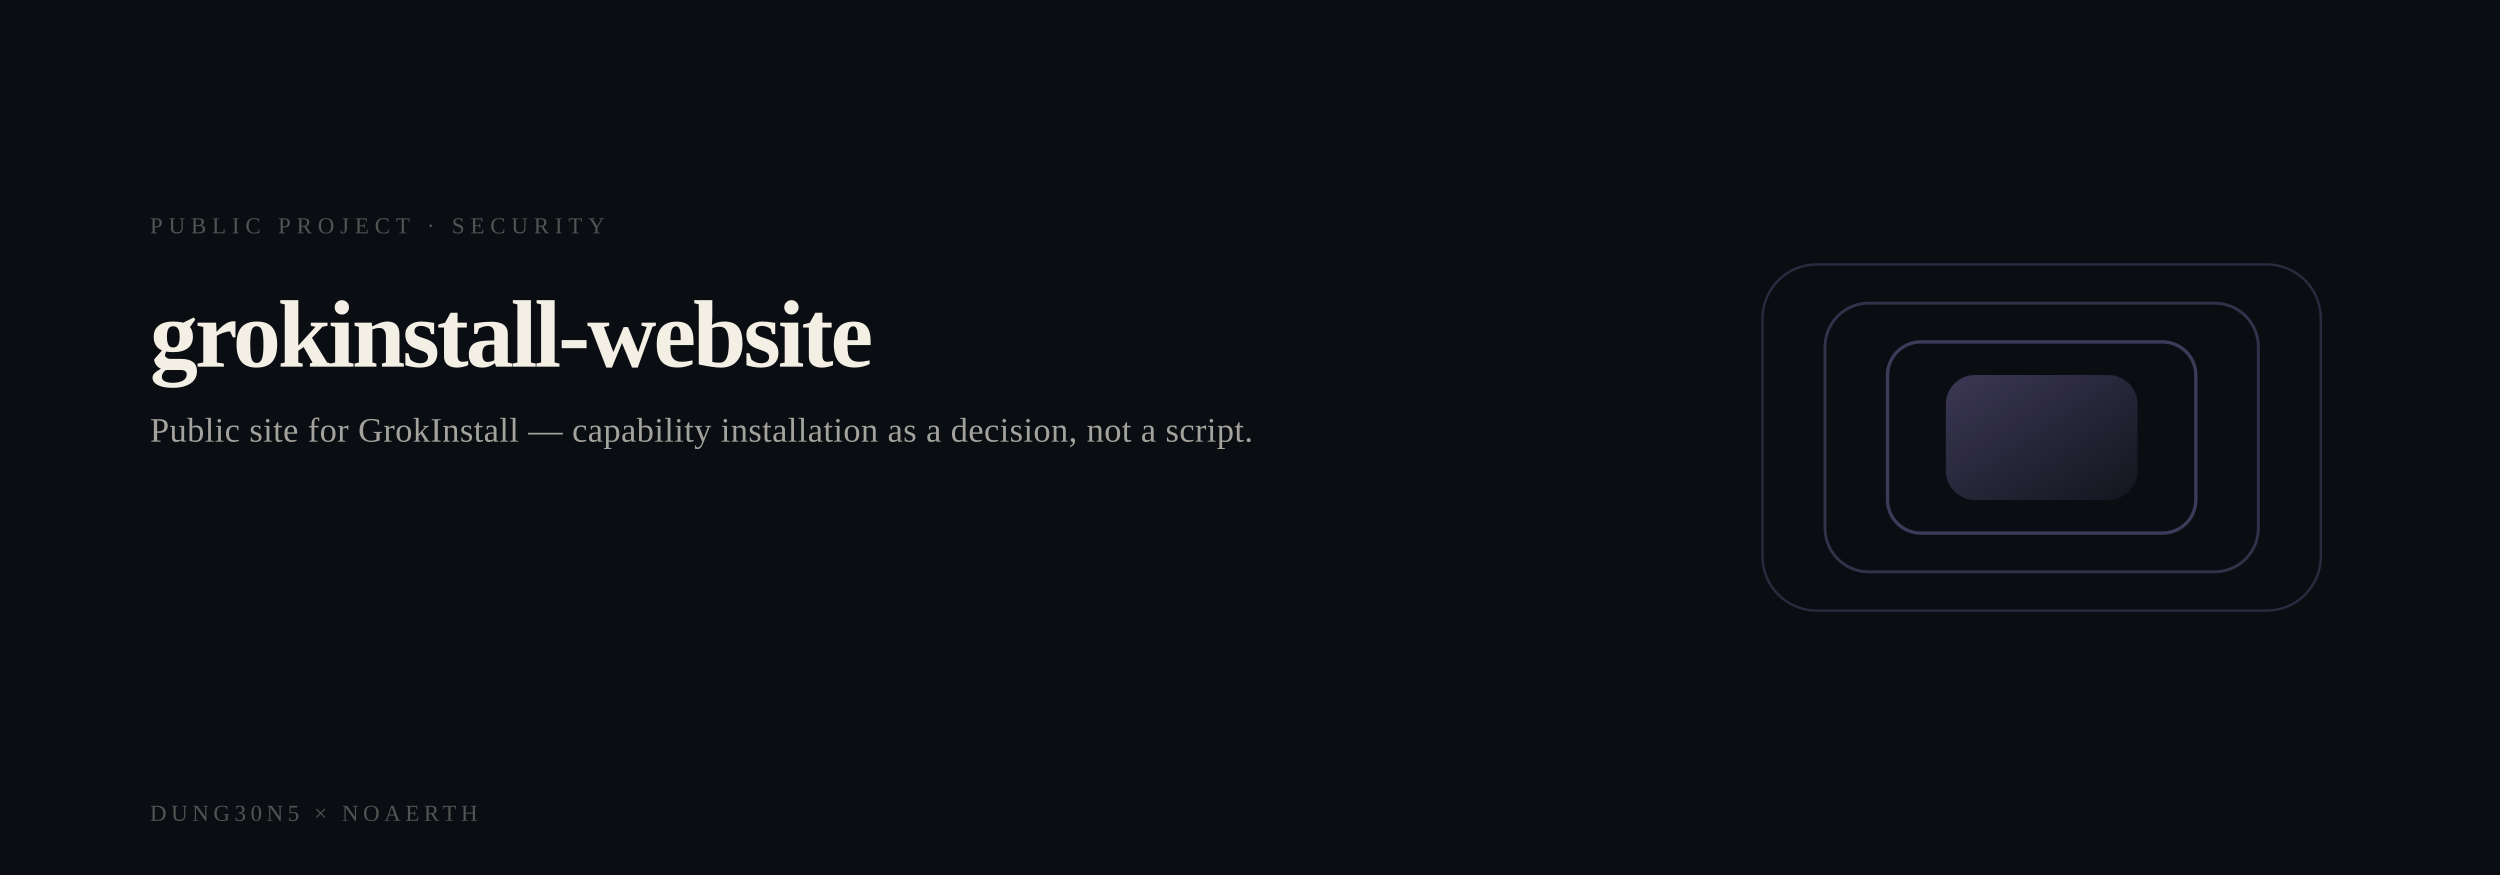
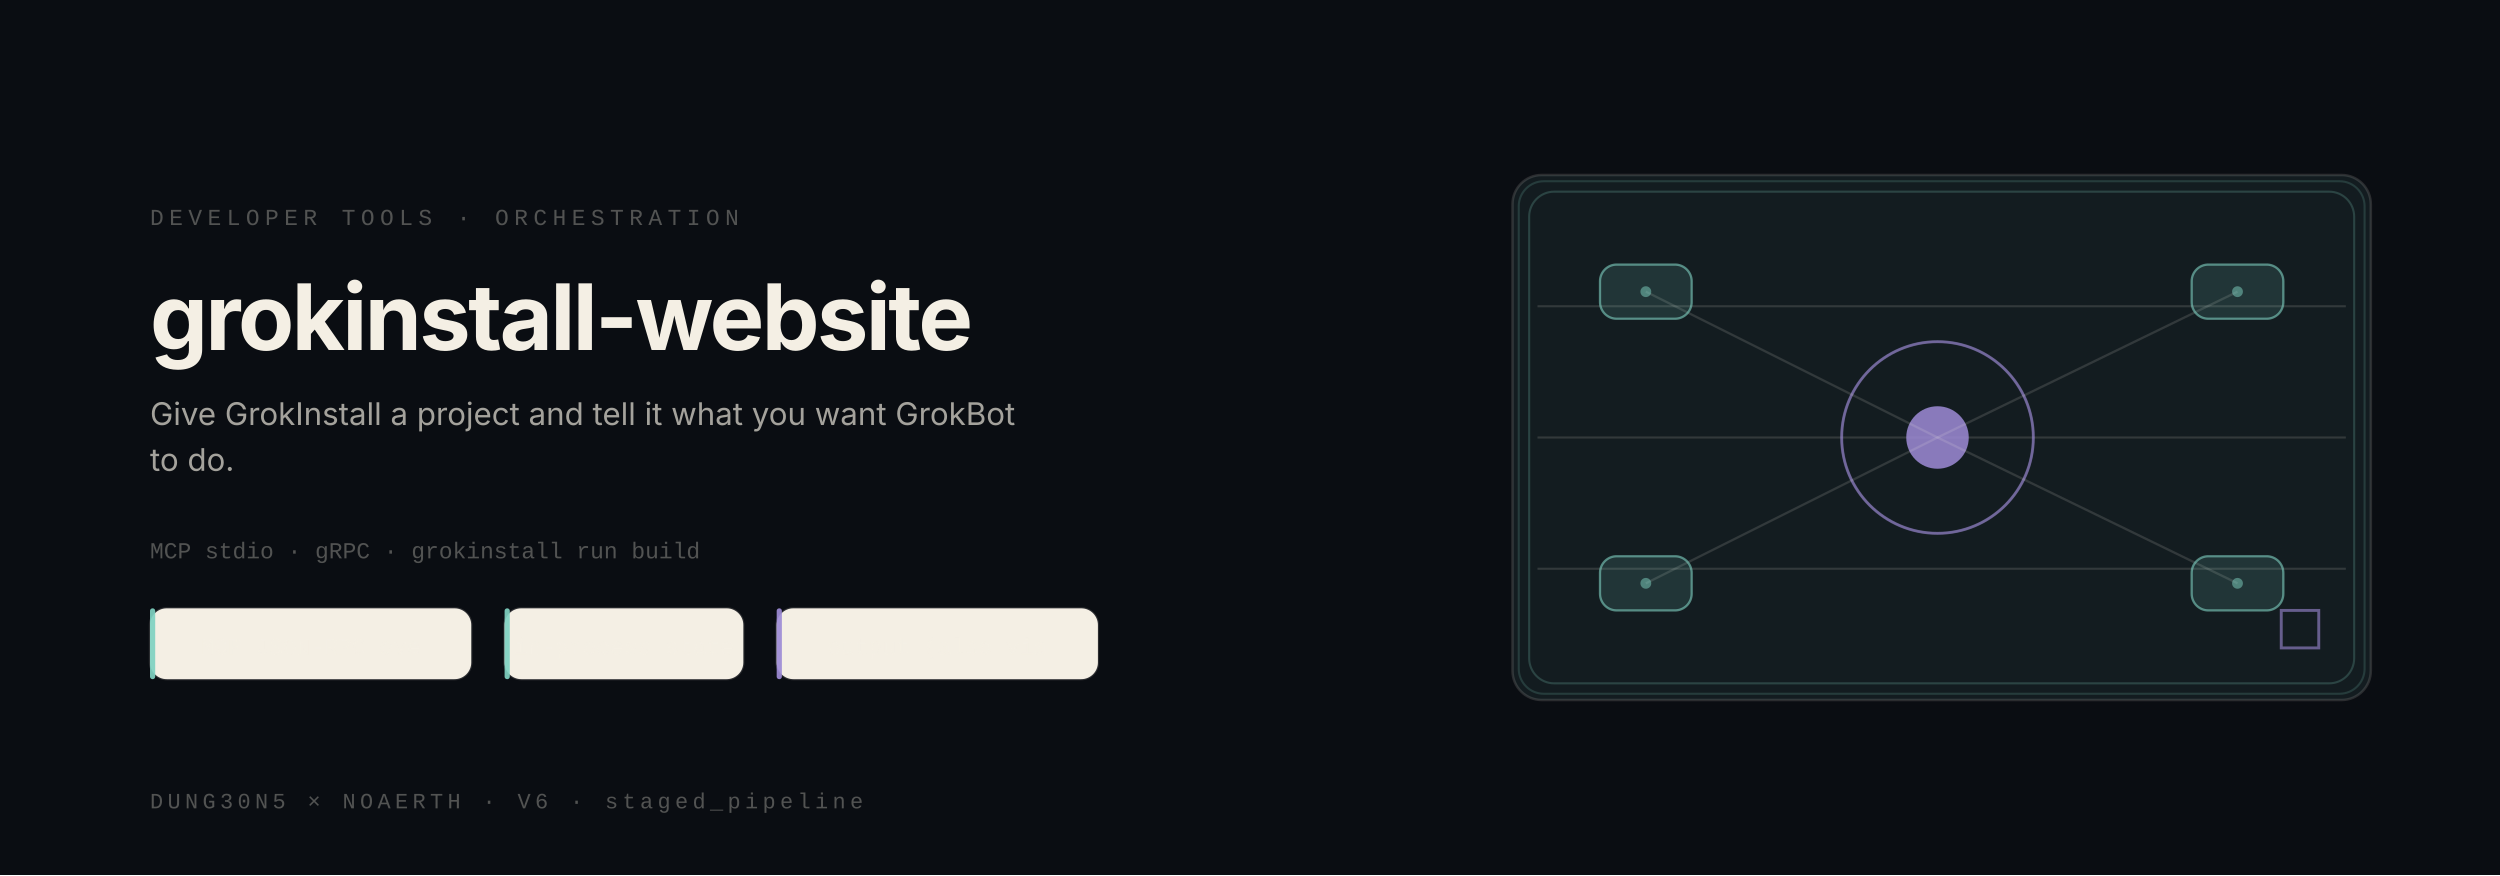
- <svg xmlns="http://www.w3.org/2000/svg" viewBox="0 0 1200 420" width="1200" height="420" role="img" aria-label="grokinstall-website: queue lanes with lease markers. Motion depicts jobs enter, queue, lease, complete.">
-   <defs>
-     <linearGradient id="hero-grokinstall-website-dark-a" x1="0" y1="0" x2="1" y2="1">
-       <stop offset="0" stop-color="#9d8bd6" stop-opacity="0.85" />
-       <stop offset="1" stop-color="#9d8bd6" stop-opacity="0.15" />
-     </linearGradient>
-   </defs>
+ <svg xmlns="http://www.w3.org/2000/svg" viewBox="0 0 1200 420" width="1200" height="420" role="img" aria-label="grokinstall-website: MCP JSON-RPC over stdio → in-process state → output (also via gRPC call">
  <rect width="1200" height="420" fill="#0a0d12" />
-   <rect x="906" y="164.12" width="148" height="91.76" rx="16" fill="none" stroke="#9d8bd6" stroke-width="1.60" opacity="0.36" />
-   <rect x="876" y="145.52" width="208" height="128.96" rx="21" fill="none" stroke="#9d8bd6" stroke-width="1.38" opacity="0.29" />
-   <rect x="846" y="126.92" width="268" height="166.16" rx="26" fill="none" stroke="#9d8bd6" stroke-width="1.16" opacity="0.23" />
-   <rect x="934" y="180" width="92" height="60" rx="14" fill="url(#hero-grokinstall-website-dark-a)" opacity="0.40" />
-   <text x="72" y="112" fill="#f4efe44f" font-size="11" letter-spacing="2.8">PUBLIC PROJECT · SECURITY</text>
-   <text x="72" y="176" fill="#f4efe4" font-size="46" font-weight="660" letter-spacing="-1.4">grokinstall-website</text>
-   <text x="72" y="212" fill="#f4efe4a8" font-size="16.5" letter-spacing="0.2">Public site for GrokInstall — capability installation as a decision, not a script.</text>
-   <rect x="72" y="266" width="106" height="40" rx="9" fill="#f4efe4" fill-opacity="0.05" stroke="#f4efe424" stroke-width="1.1" opacity="0">
-     <animate attributeName="opacity" from="0" to="1" dur="0.5s" begin="0.50s" fill="freeze" />
-   </rect>
-   <rect x="72" y="266" width="2.5" height="40" rx="1.2" fill="#9d8bd6" opacity="0">
-     <animate attributeName="opacity" from="0" to="0.9" dur="0.5s" begin="0.50s" fill="freeze" />
-   </rect>
-   <text x="125" y="291" fill="#f4efe4" font-size="11.5" text-anchor="middle" font-family="ui-monospace,SFMono-Regular,Menlo,monospace" opacity="0">job<animate attributeName="opacity" from="0" to="1" dur="0.5s" begin="0.65s" fill="freeze" />
-   </text>
-   <rect x="194" y="266" width="106" height="40" rx="9" fill="#f4efe4" fill-opacity="0.05" stroke="#f4efe424" stroke-width="1.1" opacity="0">
-     <animate attributeName="opacity" from="0" to="1" dur="0.5s" begin="1.00s" fill="freeze" />
-   </rect>
-   <rect x="194" y="266" width="2.5" height="40" rx="1.2" fill="#9d8bd6" opacity="0">
-     <animate attributeName="opacity" from="0" to="0.9" dur="0.5s" begin="1.00s" fill="freeze" />
-   </rect>
-   <text x="247" y="291" fill="#f4efe4" font-size="11.5" text-anchor="middle" font-family="ui-monospace,SFMono-Regular,Menlo,monospace" opacity="0">scan<animate attributeName="opacity" from="0" to="1" dur="0.5s" begin="1.15s" fill="freeze" />
-   </text>
-   <rect x="316" y="266" width="106" height="40" rx="9" fill="#f4efe4" fill-opacity="0.05" stroke="#f4efe424" stroke-width="1.1" opacity="0">
-     <animate attributeName="opacity" from="0" to="1" dur="0.5s" begin="1.50s" fill="freeze" />
-   </rect>
-   <rect x="316" y="266" width="2.5" height="40" rx="1.2" fill="#9d8bd6" opacity="0">
-     <animate attributeName="opacity" from="0" to="0.9" dur="0.5s" begin="1.50s" fill="freeze" />
-   </rect>
-   <text x="369" y="291" fill="#f4efe4" font-size="11.5" text-anchor="middle" font-family="ui-monospace,SFMono-Regular,Menlo,monospace" opacity="0">isolate<animate attributeName="opacity" from="0" to="1" dur="0.5s" begin="1.65s" fill="freeze" />
-   </text>
-   <rect x="438" y="266" width="106" height="40" rx="9" fill="#f4efe4" fill-opacity="0.05" stroke="#f4efe424" stroke-width="1.1" opacity="0">
-     <animate attributeName="opacity" from="0" to="1" dur="0.5s" begin="2.00s" fill="freeze" />
-   </rect>
-   <rect x="438" y="266" width="2.5" height="40" rx="1.2" fill="#e0796b" opacity="0">
-     <animate attributeName="opacity" from="0" to="0.9" dur="0.5s" begin="2.00s" fill="freeze" />
-   </rect>
-   <text x="491" y="291" fill="#f4efe4" font-size="11.5" text-anchor="middle" font-family="ui-monospace,SFMono-Regular,Menlo,monospace" opacity="0">terminate<animate attributeName="opacity" from="0" to="1" dur="0.5s" begin="2.15s" fill="freeze" />
-   </text>
-   <text x="72" y="394" fill="#f4efe44f" font-size="11" letter-spacing="2.2">DUNG30N5 × NOAERTH</text>
+   <text x="72" y="108" font-family="ui-monospace, SFMono-Regular, Menlo, Monaco, Consolas, 'Liberation Mono', monospace" font-size="11" letter-spacing="2.6" fill="#f4efe44f">DEVELOPER TOOLS · ORCHESTRATION</text>
+   <text x="72" y="168" font-family="-apple-system, BlinkMacSystemFont, 'Segoe UI', Inter, Helvetica, Arial, sans-serif" font-size="44" font-weight="660" letter-spacing="-1.2" fill="#f4efe4">grokinstall-website</text>
+   <text x="72" y="204" font-family="-apple-system, BlinkMacSystemFont, 'Segoe UI', Inter, Helvetica, Arial, sans-serif" font-size="15" fill="#f4efe4a8">Give GrokInstall a project and tell it what you want GrokBot</text>
+   <text x="72" y="226" font-family="-apple-system, BlinkMacSystemFont, 'Segoe UI', Inter, Helvetica, Arial, sans-serif" font-size="15" fill="#f4efe4a8">to do.</text>
+   <text x="72" y="268" font-family="ui-monospace, SFMono-Regular, Menlo, Monaco, Consolas, 'Liberation Mono', monospace" font-size="11" fill="#f4efe44f">MCP stdio · gRPC · grokinstall run build</text>
+   <rect x="72.0" y="292.0" width="154.2" height="34.0" rx="8" fill="#f4efe4" stroke="#f4efe424" stroke-width="1.1" />
+   <rect x="72.0" y="292.0" width="2.5" height="34.0" rx="1.2" fill="#7fd1c1" opacity="0.92" />
+   <text x="149.1" y="314" font-family="ui-monospace, SFMono-Regular, Menlo, Monaco, Consolas, 'Liberation Mono', monospace" font-size="11" fill="#f4efe4" fill-opacity="0.82" text-anchor="middle">MCP JSON-RPC ove</text>
+   <rect x="242.2" y="292.0" width="114.6" height="34.0" rx="8" fill="#f4efe4" stroke="#f4efe424" stroke-width="1.1" />
+   <rect x="242.2" y="292.0" width="2.5" height="34.0" rx="1.2" fill="#7fd1c1" opacity="0.92" />
+   <text x="299.5" y="314" font-family="ui-monospace, SFMono-Regular, Menlo, Monaco, Consolas, 'Liberation Mono', monospace" font-size="11" fill="#f4efe4" fill-opacity="0.82" text-anchor="middle">in-process state</text>
+   <rect x="372.8" y="292.0" width="154.2" height="34.0" rx="8" fill="#f4efe4" stroke="#f4efe424" stroke-width="1.1" />
+   <rect x="372.8" y="292.0" width="2.5" height="34.0" rx="1.2" fill="#9d8bd6" opacity="0.92" />
+   <text x="449.9" y="314" font-family="ui-monospace, SFMono-Regular, Menlo, Monaco, Consolas, 'Liberation Mono', monospace" font-size="11" fill="#f4efe4" fill-opacity="0.82" text-anchor="middle">output (also via</text>
+   <rect x="726.0" y="84.0" width="412.0" height="252.0" rx="14" fill="#7fd1c1" fill-opacity="0.08" />
+   <rect x="729.0" y="87.0" width="406.0" height="246.0" rx="12" fill="none" stroke="#7fd1c1" stroke-width="1" stroke-opacity="0.18" />
+   <rect x="726.0" y="84.0" width="412.0" height="252.0" rx="14" fill="none" stroke="#f4efe424" stroke-width="1.2" />
+   <line x1="738.0" y1="147.0" x2="1126.0" y2="147.0" stroke="#f4efe424" stroke-width="1" />
+   <line x1="738.0" y1="210.0" x2="1126.0" y2="210.0" stroke="#f4efe424" stroke-width="1" />
+   <line x1="738.0" y1="273.0" x2="1126.0" y2="273.0" stroke="#f4efe424" stroke-width="1" />
+   <rect x="734.0" y="92.0" width="396.0" height="236.0" rx="12" fill="none" stroke="#7fd1c1" stroke-width="1" stroke-opacity="0.22" />
+   <path d="M1095.0 293.0 h18 v18 h-18 z" fill="none" stroke="#9d8bd6" stroke-width="1.4" opacity="0.6" />
+   <circle cx="930" cy="210" r="46" fill="none" stroke="#9d8bd6" stroke-width="1.4" opacity="0.55" />
+   <circle cx="930" cy="210" r="15" fill="#9d8bd6" opacity="0.85" />
+   <circle cx="930.0" cy="210.0" r="46.0" fill="none" stroke="#9d8bd6" stroke-width="1.1" opacity="0.28" />
+   <line x1="790" y1="140" x2="930" y2="210" stroke="#f4efe424" stroke-width="1.1" />
+   <circle cx="790.0" cy="140.0" r="2.6" fill="#7fd1c1" opacity="0.5" />
+   <rect x="768" y="127" width="44" height="26" rx="8" fill="#7fd1c1" fill-opacity="0.14" stroke="#7fd1c1" stroke-width="1.1" stroke-opacity="0.6" opacity="1" />
+   <line x1="1074" y1="140" x2="930" y2="210" stroke="#f4efe424" stroke-width="1.1" />
+   <circle cx="1074.0" cy="140.0" r="2.6" fill="#7fd1c1" opacity="0.5" />
+   <rect x="1052" y="127" width="44" height="26" rx="8" fill="#7fd1c1" fill-opacity="0.14" stroke="#7fd1c1" stroke-width="1.1" stroke-opacity="0.6" opacity="1" />
+   <line x1="790" y1="280" x2="930" y2="210" stroke="#f4efe424" stroke-width="1.1" />
+   <circle cx="790.0" cy="280.0" r="2.6" fill="#7fd1c1" opacity="0.5" />
+   <rect x="768" y="267" width="44" height="26" rx="8" fill="#7fd1c1" fill-opacity="0.14" stroke="#7fd1c1" stroke-width="1.1" stroke-opacity="0.6" opacity="1" />
+   <line x1="1074" y1="280" x2="930" y2="210" stroke="#f4efe424" stroke-width="1.1" />
+   <circle cx="1074.0" cy="280.0" r="2.6" fill="#7fd1c1" opacity="0.5" />
+   <rect x="1052" y="267" width="44" height="26" rx="8" fill="#7fd1c1" fill-opacity="0.14" stroke="#7fd1c1" stroke-width="1.1" stroke-opacity="0.6" opacity="1" />
+   <text x="72" y="388" font-family="ui-monospace, SFMono-Regular, Menlo, Monaco, Consolas, 'Liberation Mono', monospace" font-size="10.5" letter-spacing="2.1" fill="#f4efe44f">DUNG30N5 × NOAERTH · V6 · staged_pipeline</text>
</svg>
